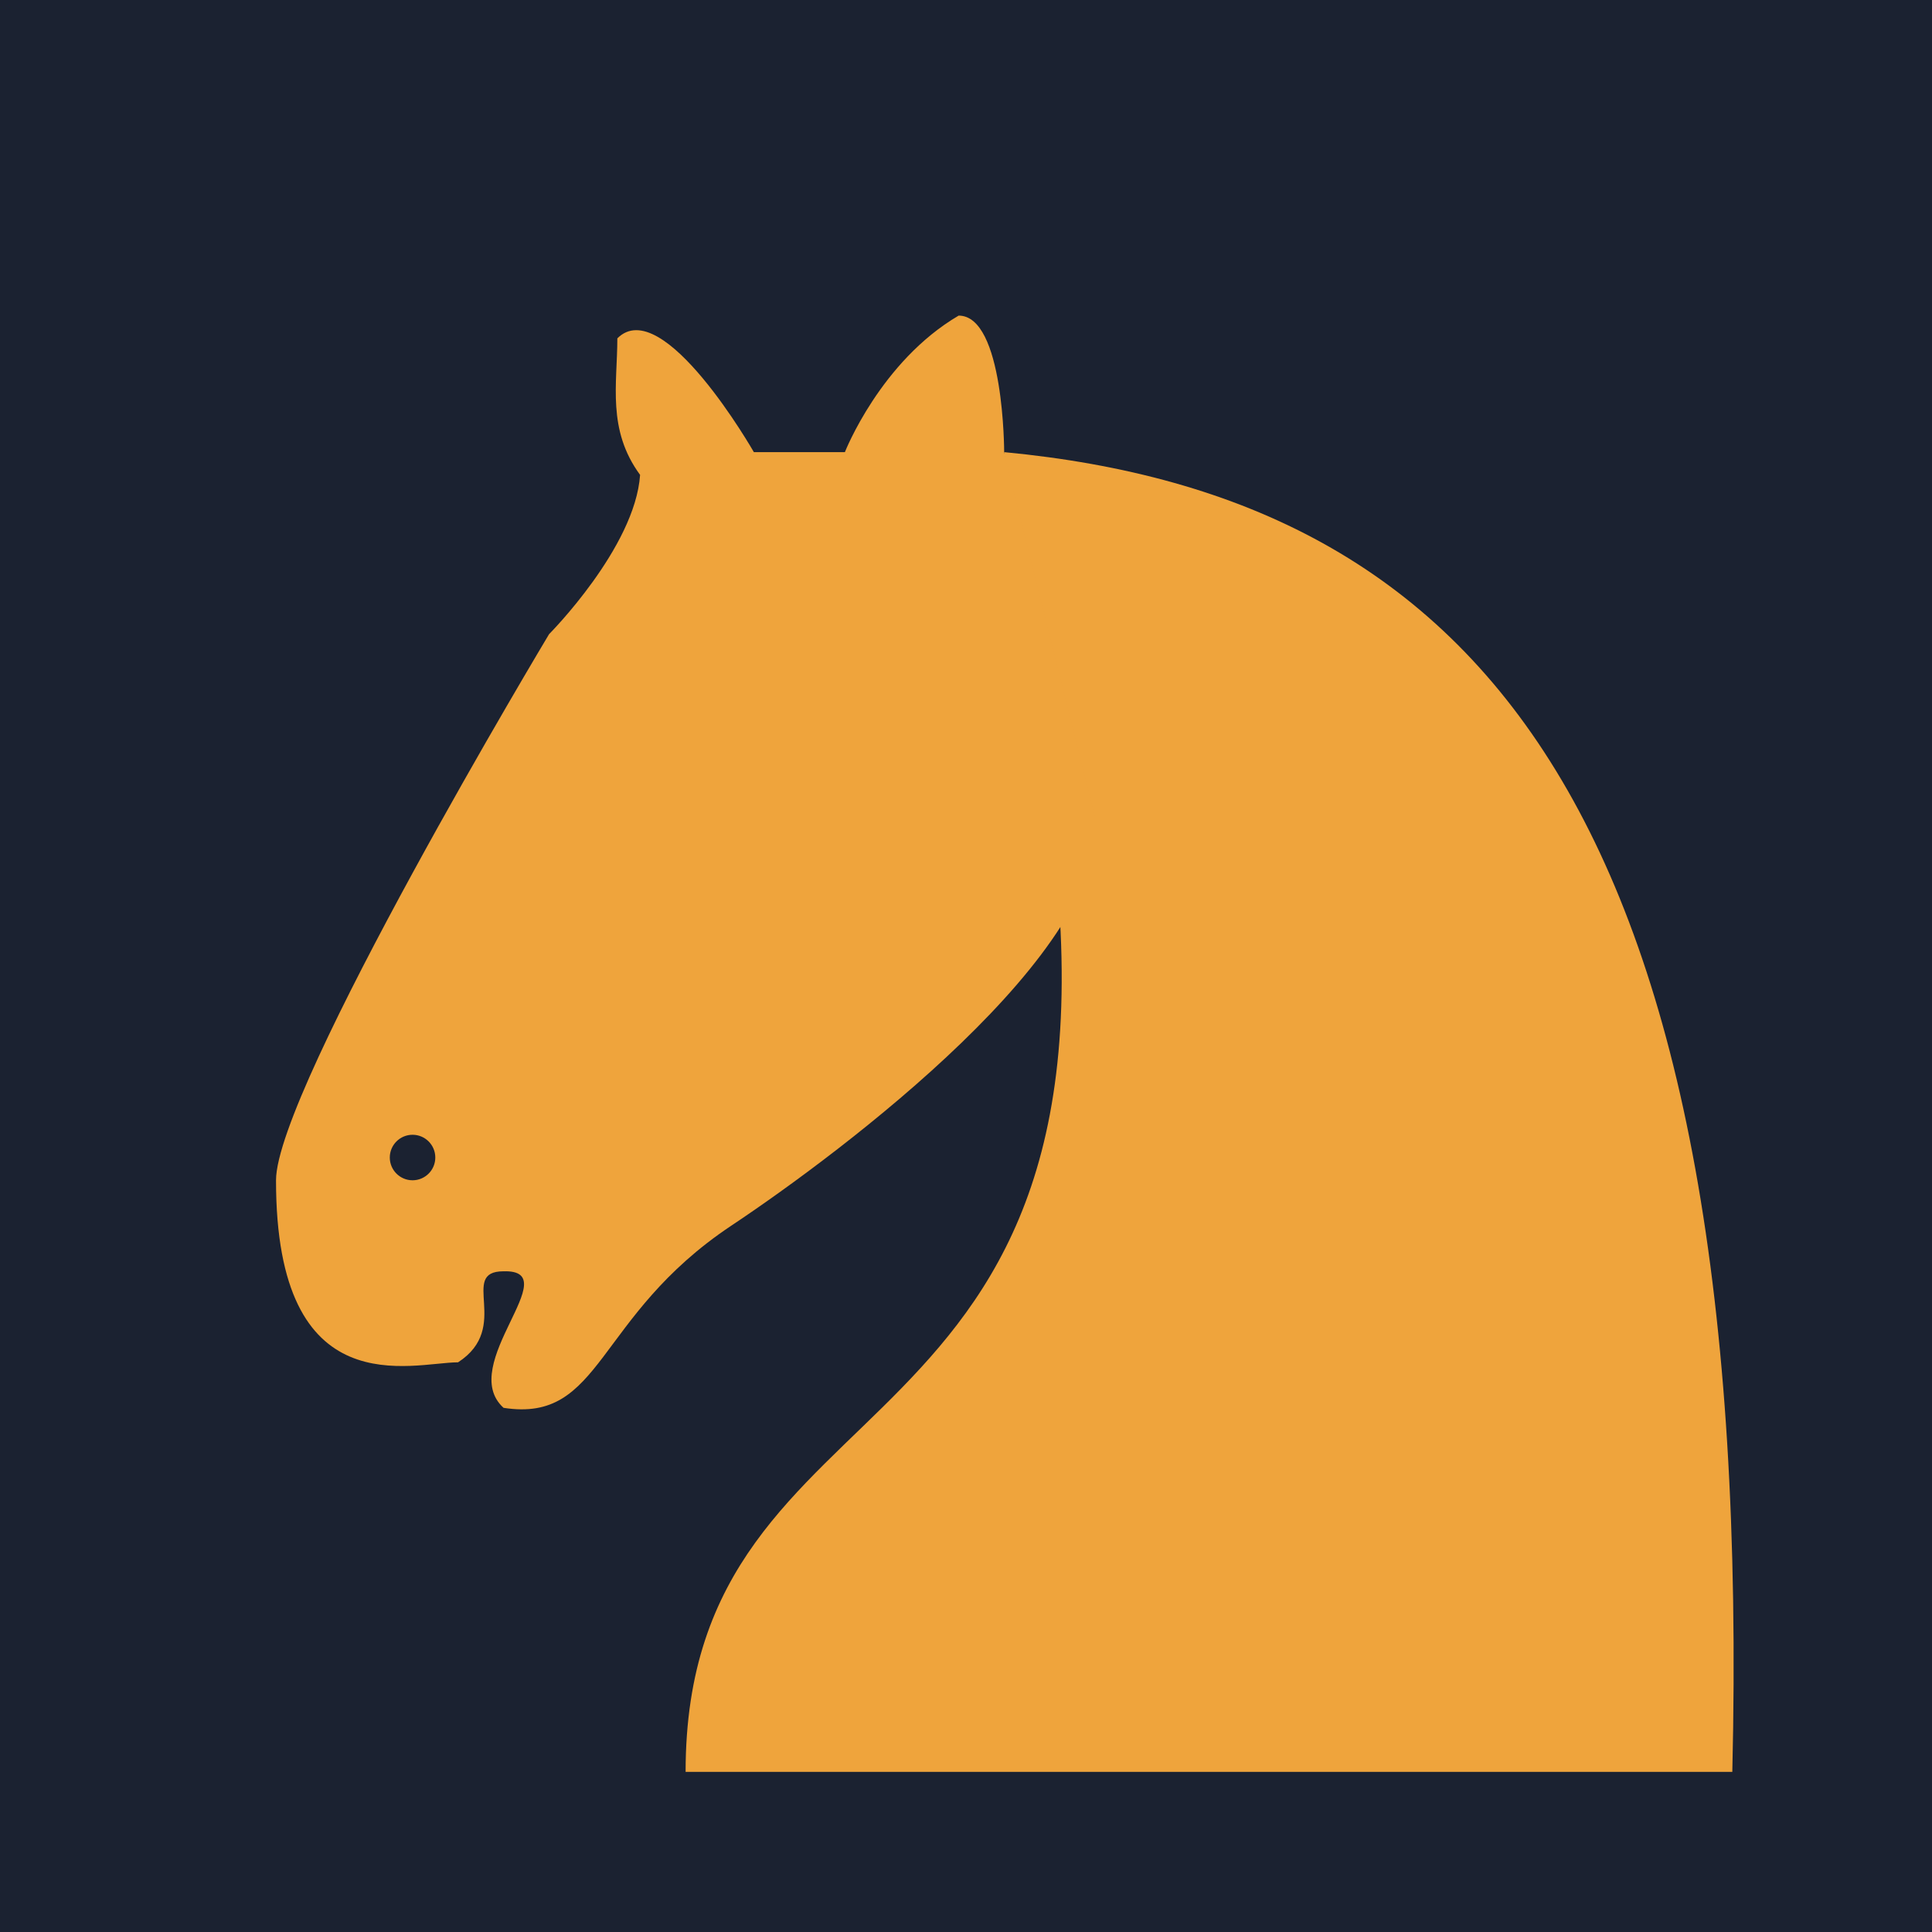
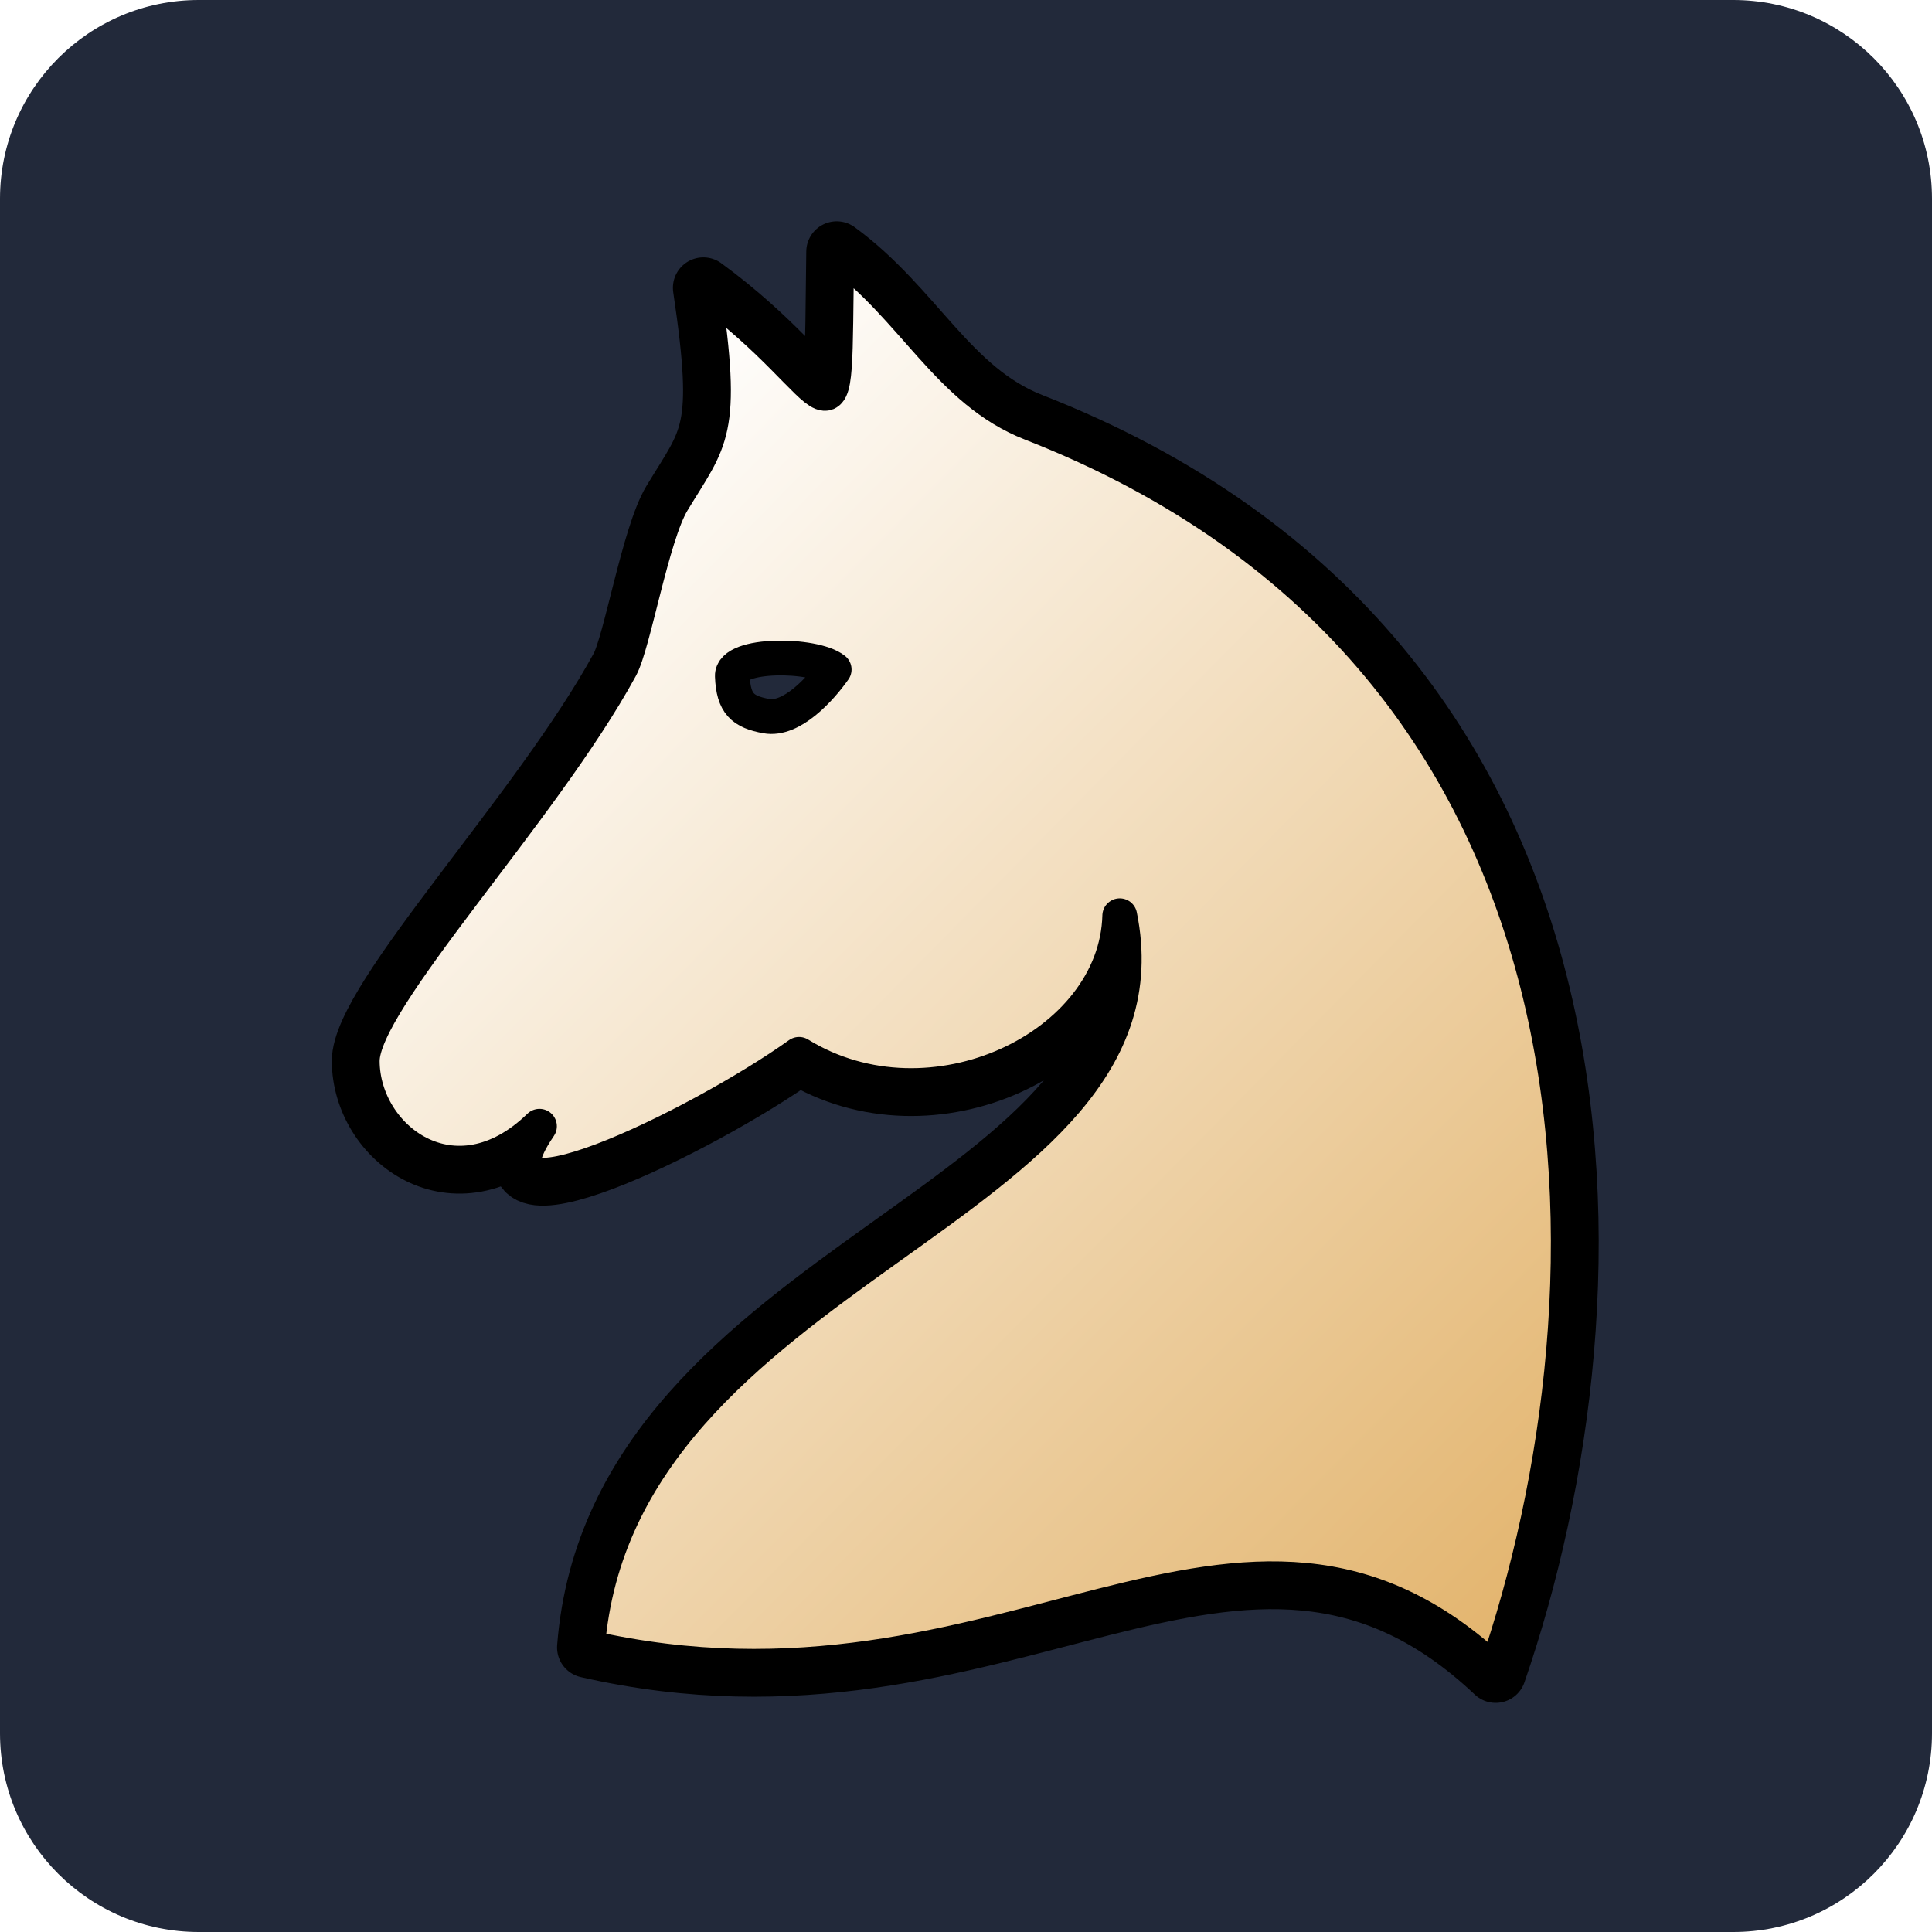
- <svg xmlns="http://www.w3.org/2000/svg" viewBox="0 0 45 45">
-   <rect width="45" height="45" fill="#1B2231" />
-   <g transform="translate(1.5 -1.5) scale(1.06) translate(-1.35 1.35)">
-     <path d="M 22,10 C 32.5,11 38.5,18 38,39 L 15,39 C 15,30 25,32.5 23,18" fill="#EFA43C" />
-     <path d="M 24,18 C 24.38,20.91 18.45,25.37 16,27 C 13,29 13.18,31.34 11,31 C 9.958,30.06 12.41,27.96 11,28 C 10,28 11.19,29.23 10,30 C 9,30 5.997,31 6,26 C 6,24 12,14 12,14 C 12,14 13.89,12.1 14,10.5 C 13.27,9.506 13.5,8.5 13.5,7.5 C 14.5,6.5 16.5,10 16.5,10 L 18.5,10 C 18.5,10 19.28,8.008 21,7 C 22,7 22,10 22,10" fill="#EFA43C" />
-     <path d="M 9.5 25.5 A 0.5 0.5 0 1 1 8.5,25.5 A 0.5 0.5 0 1 1 9.5 25.5 z" fill="#1B2231" />
+ <svg xmlns="http://www.w3.org/2000/svg" xmlns:xlink="http://www.w3.org/1999/xlink" viewBox="0 0 933.333 933.333">
+   <rect width="933.333" height="933.333" rx="96" fill="#22293a" />
+   <g transform="translate(75 70) scale(0.84)">
+     <style id="style-base">.base{fill-opacity:1;fill-rule:evenodd;stroke-miterlimit:4;stroke-dasharray:none;stroke-linecap:round;stroke-linejoin:round;stroke-opacity:1}.stroke-color{stroke:#000}</style>
+     <defs id="defs36222">
+       <linearGradient id="fillGradient">
+         <stop id="stop0" offset="0" style="stop-color:white;stop-opacity:1" />
+         <stop id="stop1" offset="1" style="stop-color:#e2b269;stop-opacity:1" />
+       </linearGradient>
+       <linearGradient xlink:href="#fillGradient" id="main-gradient" x1="163.677" x2="741.164" y1="244.156" y2="814.156" gradientTransform="translate(-23.077 -23.377)scale(1.10882)" gradientUnits="userSpaceOnUse" />
+     </defs>
+     <path id="boundary" d="M391.91 61.45c-1.872 129.02 4.719 80.296-76.698 20.736 12.565 84.162 4.036 86.935-17.714 122.95-11.903 19.71-22.394 81.77-29.842 95.449-45.132 82.89-148.785 191.103-148.607 226.381.227 44.656 53.337 84.63 101.92 37.407-45.452 66.536 91.773-.302 149.28-41.341 76.122 46.86 182.47-4.418 184.447-79.712 34.64 170.31-288.835 199.89-306.114 420.796 241.083 55.034 375.362-124.27 522.306 14.384 75.118-217.801 82.05-581.866-267.162-718.365-47.462-18.553-67.401-66.275-111.817-98.685Z" class="base stroke-color" style="fill:none;stroke-width:35" />
+     <path id="main" d="M391.91 61.45c-1.872 129.02 4.719 80.296-76.698 20.736 12.565 84.162 4.036 86.935-17.714 122.95-11.903 19.71-22.394 81.77-29.842 95.449-45.132 82.89-148.785 191.103-148.607 226.381.227 44.656 53.337 84.63 101.92 37.407-45.452 66.536 91.773-.302 149.28-41.341 76.122 46.86 182.47-4.418 184.447-79.712 34.64 170.31-288.835 199.89-306.114 420.796 241.083 55.034 375.362-124.27 522.306 14.384 75.118-217.801 82.05-581.866-267.162-718.365-47.462-18.553-67.401-66.275-111.817-98.685Zm-1.458 240.252c-7.892 11.198-24.49 29.475-39.052 26.8-13.465-2.475-18.883-7.04-19.504-22.984-.523-13.426 47.048-12.993 58.556-3.816" class="base stroke-color" style="fill:url(#main-gradient);stroke-width:20" />
  </g>
</svg>
